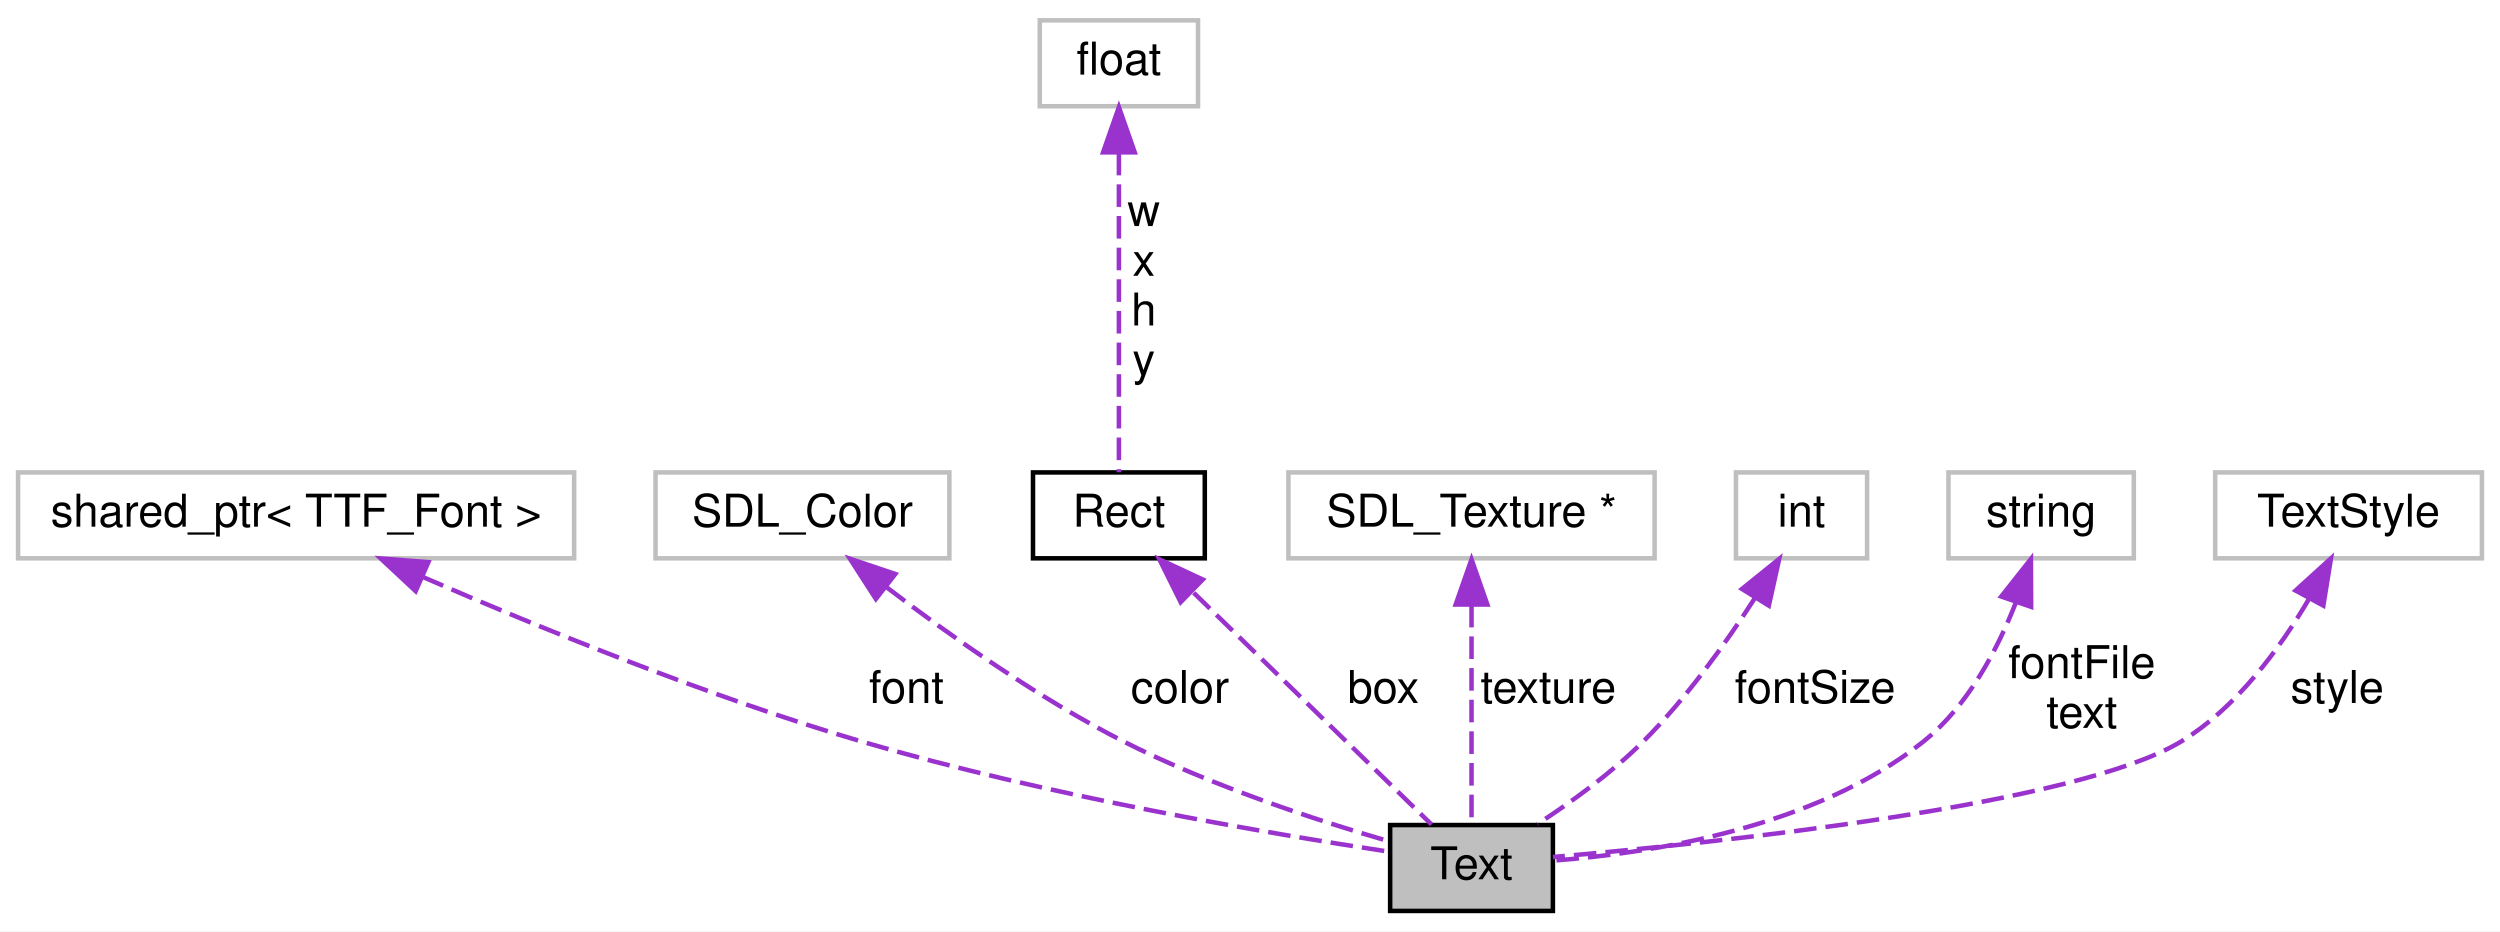
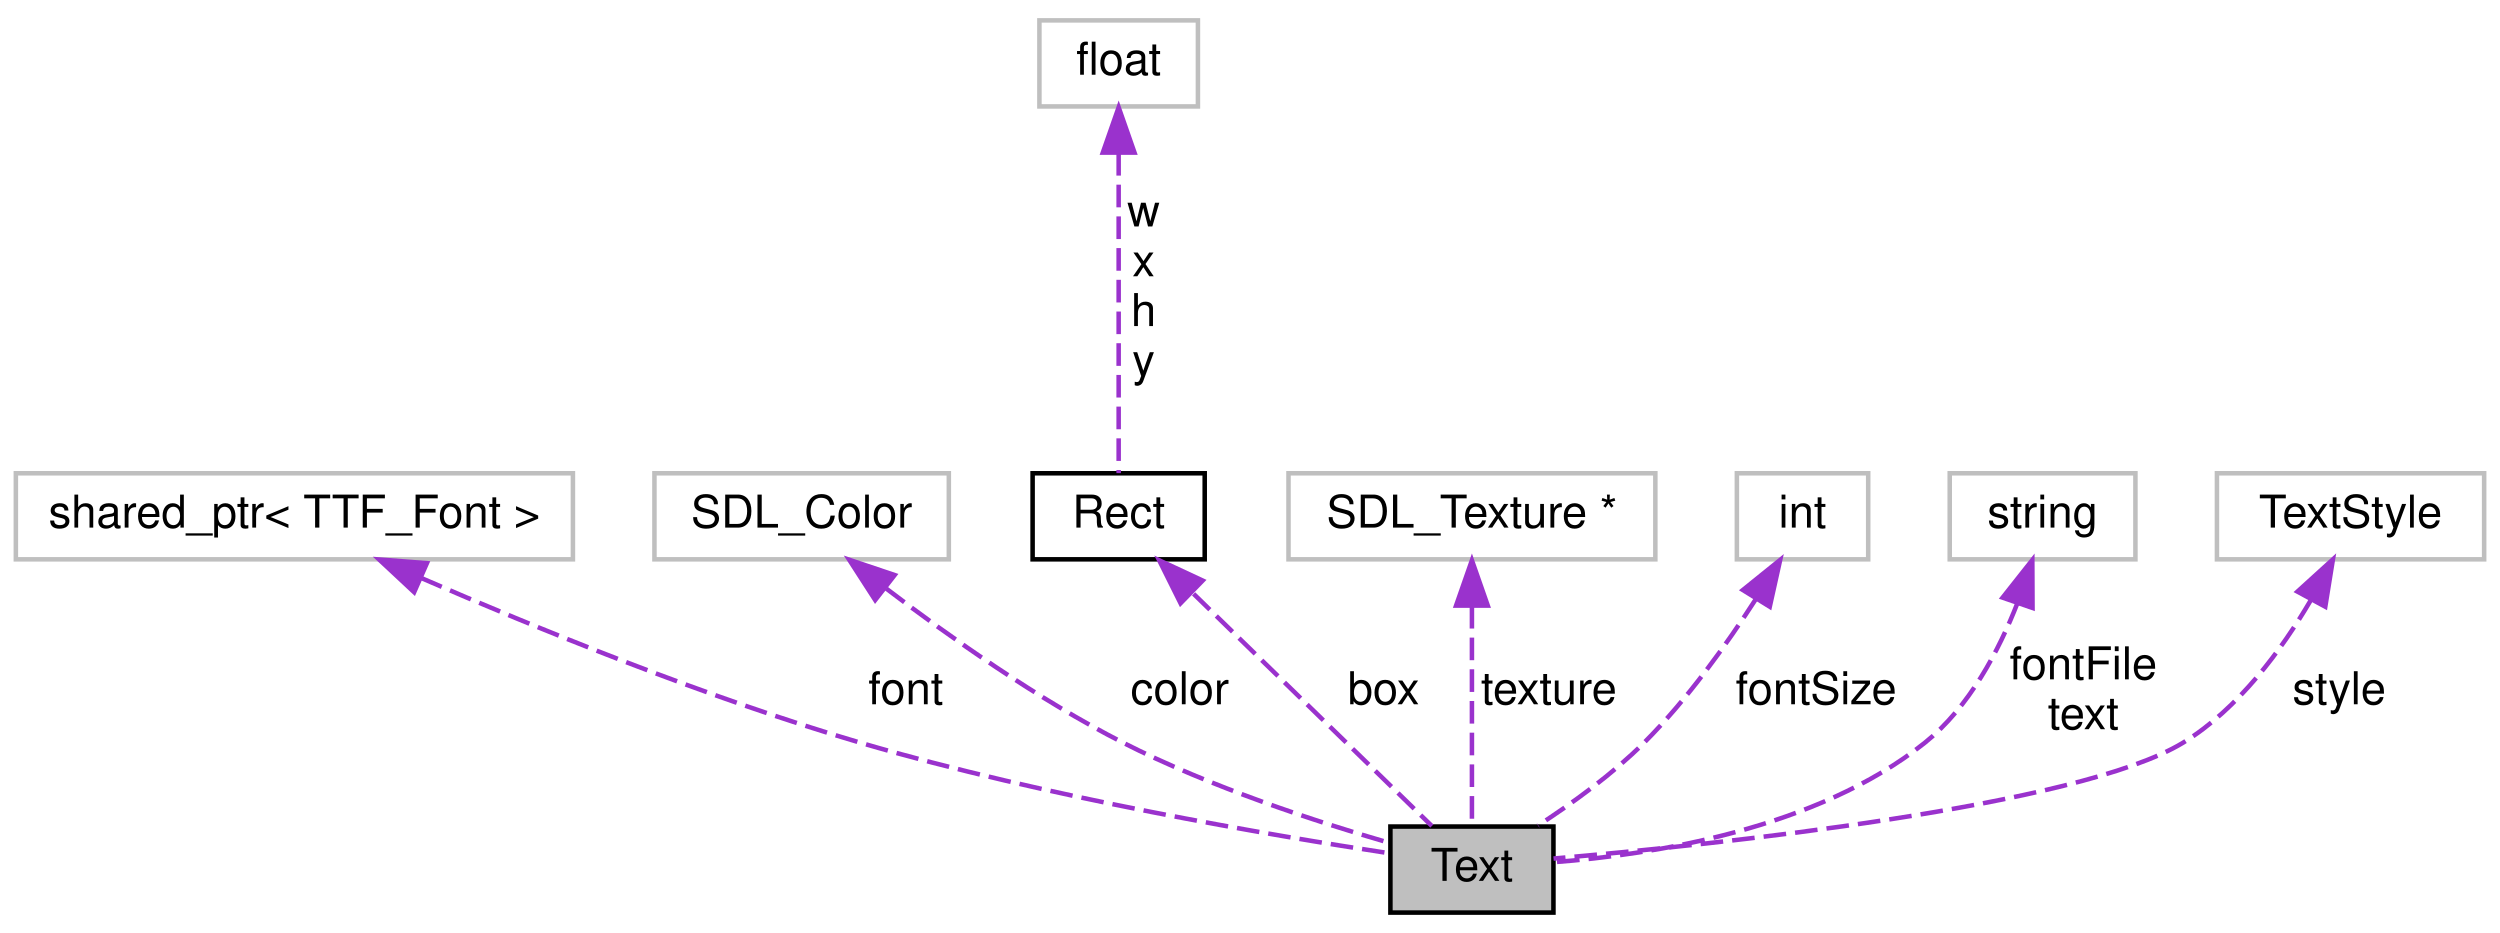
- <svg xmlns="http://www.w3.org/2000/svg" xmlns:xlink="http://www.w3.org/1999/xlink" width="553pt" height="206pt" viewBox="0.00 0.00 553.00 206.00">
+ <svg xmlns="http://www.w3.org/2000/svg" xmlns:xlink="http://www.w3.org/1999/xlink" width="552pt" height="206pt" viewBox="0.00 0.00 552.00 206.00">
  <g id="graph0" class="graph" transform="scale(1 1) rotate(0) translate(4 202)">
-     <polygon fill="white" stroke="none" points="-4,4 -4,-202 549,-202 549,4 -4,4" />
+     <polygon fill="white" stroke="none" points="-4,4 -4,-202 548,-202 548,4 -4,4" />
    <g id="node1" class="node">
-       <polygon fill="#bfbfbf" stroke="black" points="303.5,-0.5 303.5,-19.5 339.5,-19.5 339.5,-0.5 303.5,-0.5" />
-       <text text-anchor="middle" x="321.5" y="-7.5" font-family="Helvetica,sans-Serif" font-size="10.00">Text</text>
+       <polygon fill="#bfbfbf" stroke="black" points="303,-0.5 303,-19.5 339,-19.5 339,-0.5 303,-0.5" />
+       <text text-anchor="middle" x="321" y="-7.5" font-family="Helvetica,sans-Serif" font-size="10.00">Text</text>
    </g>
    <g id="node2" class="node">
-       <polygon fill="white" stroke="#bfbfbf" points="0,-78.5 0,-97.5 123,-97.5 123,-78.5 0,-78.5" />
-       <text text-anchor="middle" x="61.5" y="-85.5" font-family="Helvetica,sans-Serif" font-size="10.00">shared_ptr&lt; TTF_Font &gt;</text>
+       <polygon fill="white" stroke="#bfbfbf" points="-0.5,-78.5 -0.5,-97.5 122.5,-97.5 122.5,-78.5 -0.5,-78.5" />
+       <text text-anchor="middle" x="61" y="-85.5" font-family="Helvetica,sans-Serif" font-size="10.00">shared_ptr&lt; TTF_Font &gt;</text>
    </g>
    <g id="edge1" class="edge">
-       <path fill="none" stroke="#9a32cd" stroke-dasharray="5,2" d="M89.438,-74.406C114.451,-63.529 152.342,-48.026 186.5,-38 227.552,-25.951 277.198,-17.551 303.349,-13.588" />
-       <polygon fill="#9a32cd" stroke="#9a32cd" points="87.942,-71.24 80.197,-78.469 90.76,-77.648 87.942,-71.24" />
-       <text text-anchor="middle" x="196.5" y="-46.5" font-family="Helvetica,sans-Serif" font-size="10.00"> font</text>
+       <path fill="none" stroke="#9a32cd" stroke-dasharray="5,2" d="M88.938,-74.406C113.951,-63.529 151.842,-48.026 186,-38 227.052,-25.951 276.698,-17.551 302.849,-13.588" />
+       <polygon fill="#9a32cd" stroke="#9a32cd" points="87.442,-71.24 79.697,-78.469 90.26,-77.648 87.442,-71.24" />
+       <text text-anchor="middle" x="196" y="-46.5" font-family="Helvetica,sans-Serif" font-size="10.00"> font</text>
    </g>
    <g id="node3" class="node">
-       <polygon fill="white" stroke="#bfbfbf" points="141,-78.5 141,-97.5 206,-97.5 206,-78.5 141,-78.5" />
-       <text text-anchor="middle" x="173.5" y="-85.5" font-family="Helvetica,sans-Serif" font-size="10.00">SDL_Color</text>
+       <polygon fill="white" stroke="#bfbfbf" points="140.5,-78.5 140.5,-97.5 205.5,-97.5 205.5,-78.5 140.5,-78.5" />
+       <text text-anchor="middle" x="173" y="-85.5" font-family="Helvetica,sans-Serif" font-size="10.00">SDL_Color</text>
    </g>
    <g id="edge2" class="edge">
-       <path fill="none" stroke="#9a32cd" stroke-dasharray="5,2" d="M192.189,-72.038C206.026,-61.487 225.666,-47.583 244.5,-38 263.691,-28.235 287.238,-20.548 303.203,-15.913" />
-       <polygon fill="#9a32cd" stroke="#9a32cd" points="189.744,-69.505 184,-78.408 194.042,-75.03 189.744,-69.505" />
-       <text text-anchor="middle" x="257" y="-46.5" font-family="Helvetica,sans-Serif" font-size="10.00"> color</text>
+       <path fill="none" stroke="#9a32cd" stroke-dasharray="5,2" d="M191.689,-72.038C205.526,-61.487 225.166,-47.583 244,-38 263.191,-28.235 286.738,-20.548 302.703,-15.913" />
+       <polygon fill="#9a32cd" stroke="#9a32cd" points="189.244,-69.505 183.5,-78.408 193.542,-75.03 189.244,-69.505" />
+       <text text-anchor="middle" x="256.5" y="-46.5" font-family="Helvetica,sans-Serif" font-size="10.00"> color</text>
    </g>
    <g id="node4" class="node">
      <g id="a_node4">
        <a xlink:href="classRect.html" target="_top" xlink:title="Classe que modela um rect. ">
-           <polygon fill="white" stroke="black" points="224.5,-78.5 224.5,-97.5 262.5,-97.5 262.5,-78.5 224.5,-78.5" />
-           <text text-anchor="middle" x="243.5" y="-85.5" font-family="Helvetica,sans-Serif" font-size="10.00">Rect</text>
+           <polygon fill="white" stroke="black" points="224,-78.5 224,-97.5 262,-97.5 262,-78.5 224,-78.5" />
+           <text text-anchor="middle" x="243" y="-85.5" font-family="Helvetica,sans-Serif" font-size="10.00">Rect</text>
        </a>
      </g>
    </g>
    <g id="edge3" class="edge">
-       <path fill="none" stroke="#9a32cd" stroke-dasharray="5,2" d="M260.049,-70.875C276.12,-55.216 299.904,-32.042 312.657,-19.616" />
-       <polygon fill="#9a32cd" stroke="#9a32cd" points="257.167,-68.796 252.448,-78.282 262.052,-73.81 257.167,-68.796" />
-       <text text-anchor="middle" x="302" y="-46.5" font-family="Helvetica,sans-Serif" font-size="10.00"> box</text>
+       <path fill="none" stroke="#9a32cd" stroke-dasharray="5,2" d="M259.549,-70.875C275.62,-55.216 299.404,-32.042 312.157,-19.616" />
+       <polygon fill="#9a32cd" stroke="#9a32cd" points="256.667,-68.796 251.948,-78.282 261.552,-73.81 256.667,-68.796" />
+       <text text-anchor="middle" x="301.5" y="-46.5" font-family="Helvetica,sans-Serif" font-size="10.00"> box</text>
    </g>
    <g id="node5" class="node">
-       <polygon fill="white" stroke="#bfbfbf" points="226,-178.5 226,-197.5 261,-197.5 261,-178.5 226,-178.5" />
-       <text text-anchor="middle" x="243.5" y="-185.5" font-family="Helvetica,sans-Serif" font-size="10.00">float</text>
+       <polygon fill="white" stroke="#bfbfbf" points="225.5,-178.5 225.5,-197.5 260.5,-197.5 260.5,-178.5 225.5,-178.5" />
+       <text text-anchor="middle" x="243" y="-185.5" font-family="Helvetica,sans-Serif" font-size="10.00">float</text>
    </g>
    <g id="edge4" class="edge">
-       <path fill="none" stroke="#9a32cd" stroke-dasharray="5,2" d="M243.5,-168.22C243.5,-146.951 243.5,-113.22 243.5,-97.537" />
-       <polygon fill="#9a32cd" stroke="#9a32cd" points="240,-168.303 243.5,-178.303 247,-168.303 240,-168.303" />
-       <text text-anchor="middle" x="249" y="-152" font-family="Helvetica,sans-Serif" font-size="10.00"> w</text>
-       <text text-anchor="middle" x="249" y="-141" font-family="Helvetica,sans-Serif" font-size="10.00">x</text>
-       <text text-anchor="middle" x="249" y="-130" font-family="Helvetica,sans-Serif" font-size="10.00">h</text>
-       <text text-anchor="middle" x="249" y="-119" font-family="Helvetica,sans-Serif" font-size="10.00">y</text>
+       <path fill="none" stroke="#9a32cd" stroke-dasharray="5,2" d="M243,-168.22C243,-146.951 243,-113.22 243,-97.537" />
+       <polygon fill="#9a32cd" stroke="#9a32cd" points="239.5,-168.303 243,-178.303 246.5,-168.303 239.5,-168.303" />
+       <text text-anchor="middle" x="248.5" y="-152" font-family="Helvetica,sans-Serif" font-size="10.00"> w</text>
+       <text text-anchor="middle" x="248.5" y="-141" font-family="Helvetica,sans-Serif" font-size="10.00">x</text>
+       <text text-anchor="middle" x="248.5" y="-130" font-family="Helvetica,sans-Serif" font-size="10.00">h</text>
+       <text text-anchor="middle" x="248.5" y="-119" font-family="Helvetica,sans-Serif" font-size="10.00">y</text>
    </g>
    <g id="node6" class="node">
-       <polygon fill="white" stroke="#bfbfbf" points="281,-78.5 281,-97.5 362,-97.5 362,-78.5 281,-78.5" />
-       <text text-anchor="middle" x="321.5" y="-85.5" font-family="Helvetica,sans-Serif" font-size="10.00">SDL_Texture *</text>
+       <polygon fill="white" stroke="#bfbfbf" points="280.5,-78.5 280.5,-97.5 361.5,-97.5 361.5,-78.5 280.5,-78.5" />
+       <text text-anchor="middle" x="321" y="-85.5" font-family="Helvetica,sans-Serif" font-size="10.00">SDL_Texture *</text>
    </g>
    <g id="edge5" class="edge">
-       <path fill="none" stroke="#9a32cd" stroke-dasharray="5,2" d="M321.5,-68.224C321.5,-52.697 321.5,-31.358 321.5,-19.616" />
-       <polygon fill="#9a32cd" stroke="#9a32cd" points="318,-68.282 321.5,-78.282 325,-68.282 318,-68.282" />
-       <text text-anchor="middle" x="338.5" y="-46.5" font-family="Helvetica,sans-Serif" font-size="10.00"> texture</text>
+       <path fill="none" stroke="#9a32cd" stroke-dasharray="5,2" d="M321,-68.224C321,-52.697 321,-31.358 321,-19.616" />
+       <polygon fill="#9a32cd" stroke="#9a32cd" points="317.5,-68.282 321,-78.282 324.5,-68.282 317.5,-68.282" />
+       <text text-anchor="middle" x="338" y="-46.5" font-family="Helvetica,sans-Serif" font-size="10.00"> texture</text>
    </g>
    <g id="node7" class="node">
-       <polygon fill="white" stroke="#bfbfbf" points="380,-78.5 380,-97.5 409,-97.5 409,-78.5 380,-78.5" />
-       <text text-anchor="middle" x="394.5" y="-85.5" font-family="Helvetica,sans-Serif" font-size="10.00">int</text>
+       <polygon fill="white" stroke="#bfbfbf" points="379.5,-78.5 379.5,-97.5 408.5,-97.5 408.5,-78.5 379.5,-78.5" />
+       <text text-anchor="middle" x="394" y="-85.5" font-family="Helvetica,sans-Serif" font-size="10.00">int</text>
    </g>
    <g id="edge6" class="edge">
-       <path fill="none" stroke="#9a32cd" stroke-dasharray="5,2" d="M384.229,-69.779C377.837,-59.859 369.035,-47.511 359.5,-38 352.51,-31.027 343.552,-24.568 336.089,-19.717" />
-       <polygon fill="#9a32cd" stroke="#9a32cd" points="381.317,-71.724 389.564,-78.375 387.264,-68.033 381.317,-71.724" />
-       <text text-anchor="middle" x="397.5" y="-46.5" font-family="Helvetica,sans-Serif" font-size="10.00"> fontSize</text>
+       <path fill="none" stroke="#9a32cd" stroke-dasharray="5,2" d="M383.729,-69.779C377.337,-59.859 368.535,-47.511 359,-38 352.01,-31.027 343.052,-24.568 335.589,-19.717" />
+       <polygon fill="#9a32cd" stroke="#9a32cd" points="380.817,-71.724 389.064,-78.375 386.764,-68.033 380.817,-71.724" />
+       <text text-anchor="middle" x="397" y="-46.5" font-family="Helvetica,sans-Serif" font-size="10.00"> fontSize</text>
    </g>
    <g id="node8" class="node">
-       <polygon fill="white" stroke="#bfbfbf" points="427,-78.5 427,-97.5 468,-97.5 468,-78.5 427,-78.5" />
-       <text text-anchor="middle" x="447.5" y="-85.5" font-family="Helvetica,sans-Serif" font-size="10.00">string</text>
+       <polygon fill="white" stroke="#bfbfbf" points="426.5,-78.5 426.5,-97.5 467.5,-97.5 467.5,-78.5 426.5,-78.5" />
+       <text text-anchor="middle" x="447" y="-85.5" font-family="Helvetica,sans-Serif" font-size="10.00">string</text>
    </g>
    <g id="edge7" class="edge">
-       <path fill="none" stroke="#9a32cd" stroke-dasharray="5,2" d="M441.964,-68.868C437.889,-58.417 431.325,-45.837 421.5,-38 397.601,-18.936 361.345,-13.285 339.683,-11.64" />
-       <polygon fill="#9a32cd" stroke="#9a32cd" points="438.667,-70.044 445.238,-78.355 445.284,-67.76 438.667,-70.044" />
-       <text text-anchor="middle" x="456.5" y="-52" font-family="Helvetica,sans-Serif" font-size="10.00"> fontFile</text>
-       <text text-anchor="middle" x="456.5" y="-41" font-family="Helvetica,sans-Serif" font-size="10.00">text</text>
+       <path fill="none" stroke="#9a32cd" stroke-dasharray="5,2" d="M441.464,-68.868C437.389,-58.417 430.825,-45.837 421,-38 397.101,-18.936 360.845,-13.285 339.183,-11.64" />
+       <polygon fill="#9a32cd" stroke="#9a32cd" points="438.167,-70.044 444.738,-78.355 444.784,-67.76 438.167,-70.044" />
+       <text text-anchor="middle" x="456" y="-52" font-family="Helvetica,sans-Serif" font-size="10.00"> fontFile</text>
+       <text text-anchor="middle" x="456" y="-41" font-family="Helvetica,sans-Serif" font-size="10.00">text</text>
    </g>
    <g id="node9" class="node">
-       <polygon fill="white" stroke="#bfbfbf" points="486,-78.5 486,-97.5 545,-97.5 545,-78.5 486,-78.5" />
-       <text text-anchor="middle" x="515.5" y="-85.5" font-family="Helvetica,sans-Serif" font-size="10.00">TextStyle</text>
+       <polygon fill="white" stroke="#bfbfbf" points="485.5,-78.5 485.5,-97.5 544.5,-97.5 544.5,-78.5 485.5,-78.5" />
+       <text text-anchor="middle" x="515" y="-85.5" font-family="Helvetica,sans-Serif" font-size="10.00">TextStyle</text>
    </g>
    <g id="edge8" class="edge">
-       <path fill="none" stroke="#9a32cd" stroke-dasharray="5,2" d="M506.717,-69.466C500.371,-58.655 490.767,-45.473 478.5,-38 455.353,-23.898 375.619,-15.563 339.516,-12.43" />
-       <polygon fill="#9a32cd" stroke="#9a32cd" points="503.77,-71.372 511.612,-78.495 509.923,-68.036 503.77,-71.372" />
-       <text text-anchor="middle" x="513" y="-46.5" font-family="Helvetica,sans-Serif" font-size="10.00"> style</text>
+       <path fill="none" stroke="#9a32cd" stroke-dasharray="5,2" d="M506.217,-69.466C499.871,-58.655 490.267,-45.473 478,-38 454.853,-23.898 375.119,-15.563 339.016,-12.43" />
+       <polygon fill="#9a32cd" stroke="#9a32cd" points="503.27,-71.372 511.112,-78.495 509.423,-68.036 503.27,-71.372" />
+       <text text-anchor="middle" x="512.5" y="-46.5" font-family="Helvetica,sans-Serif" font-size="10.00"> style</text>
    </g>
  </g>
</svg>
